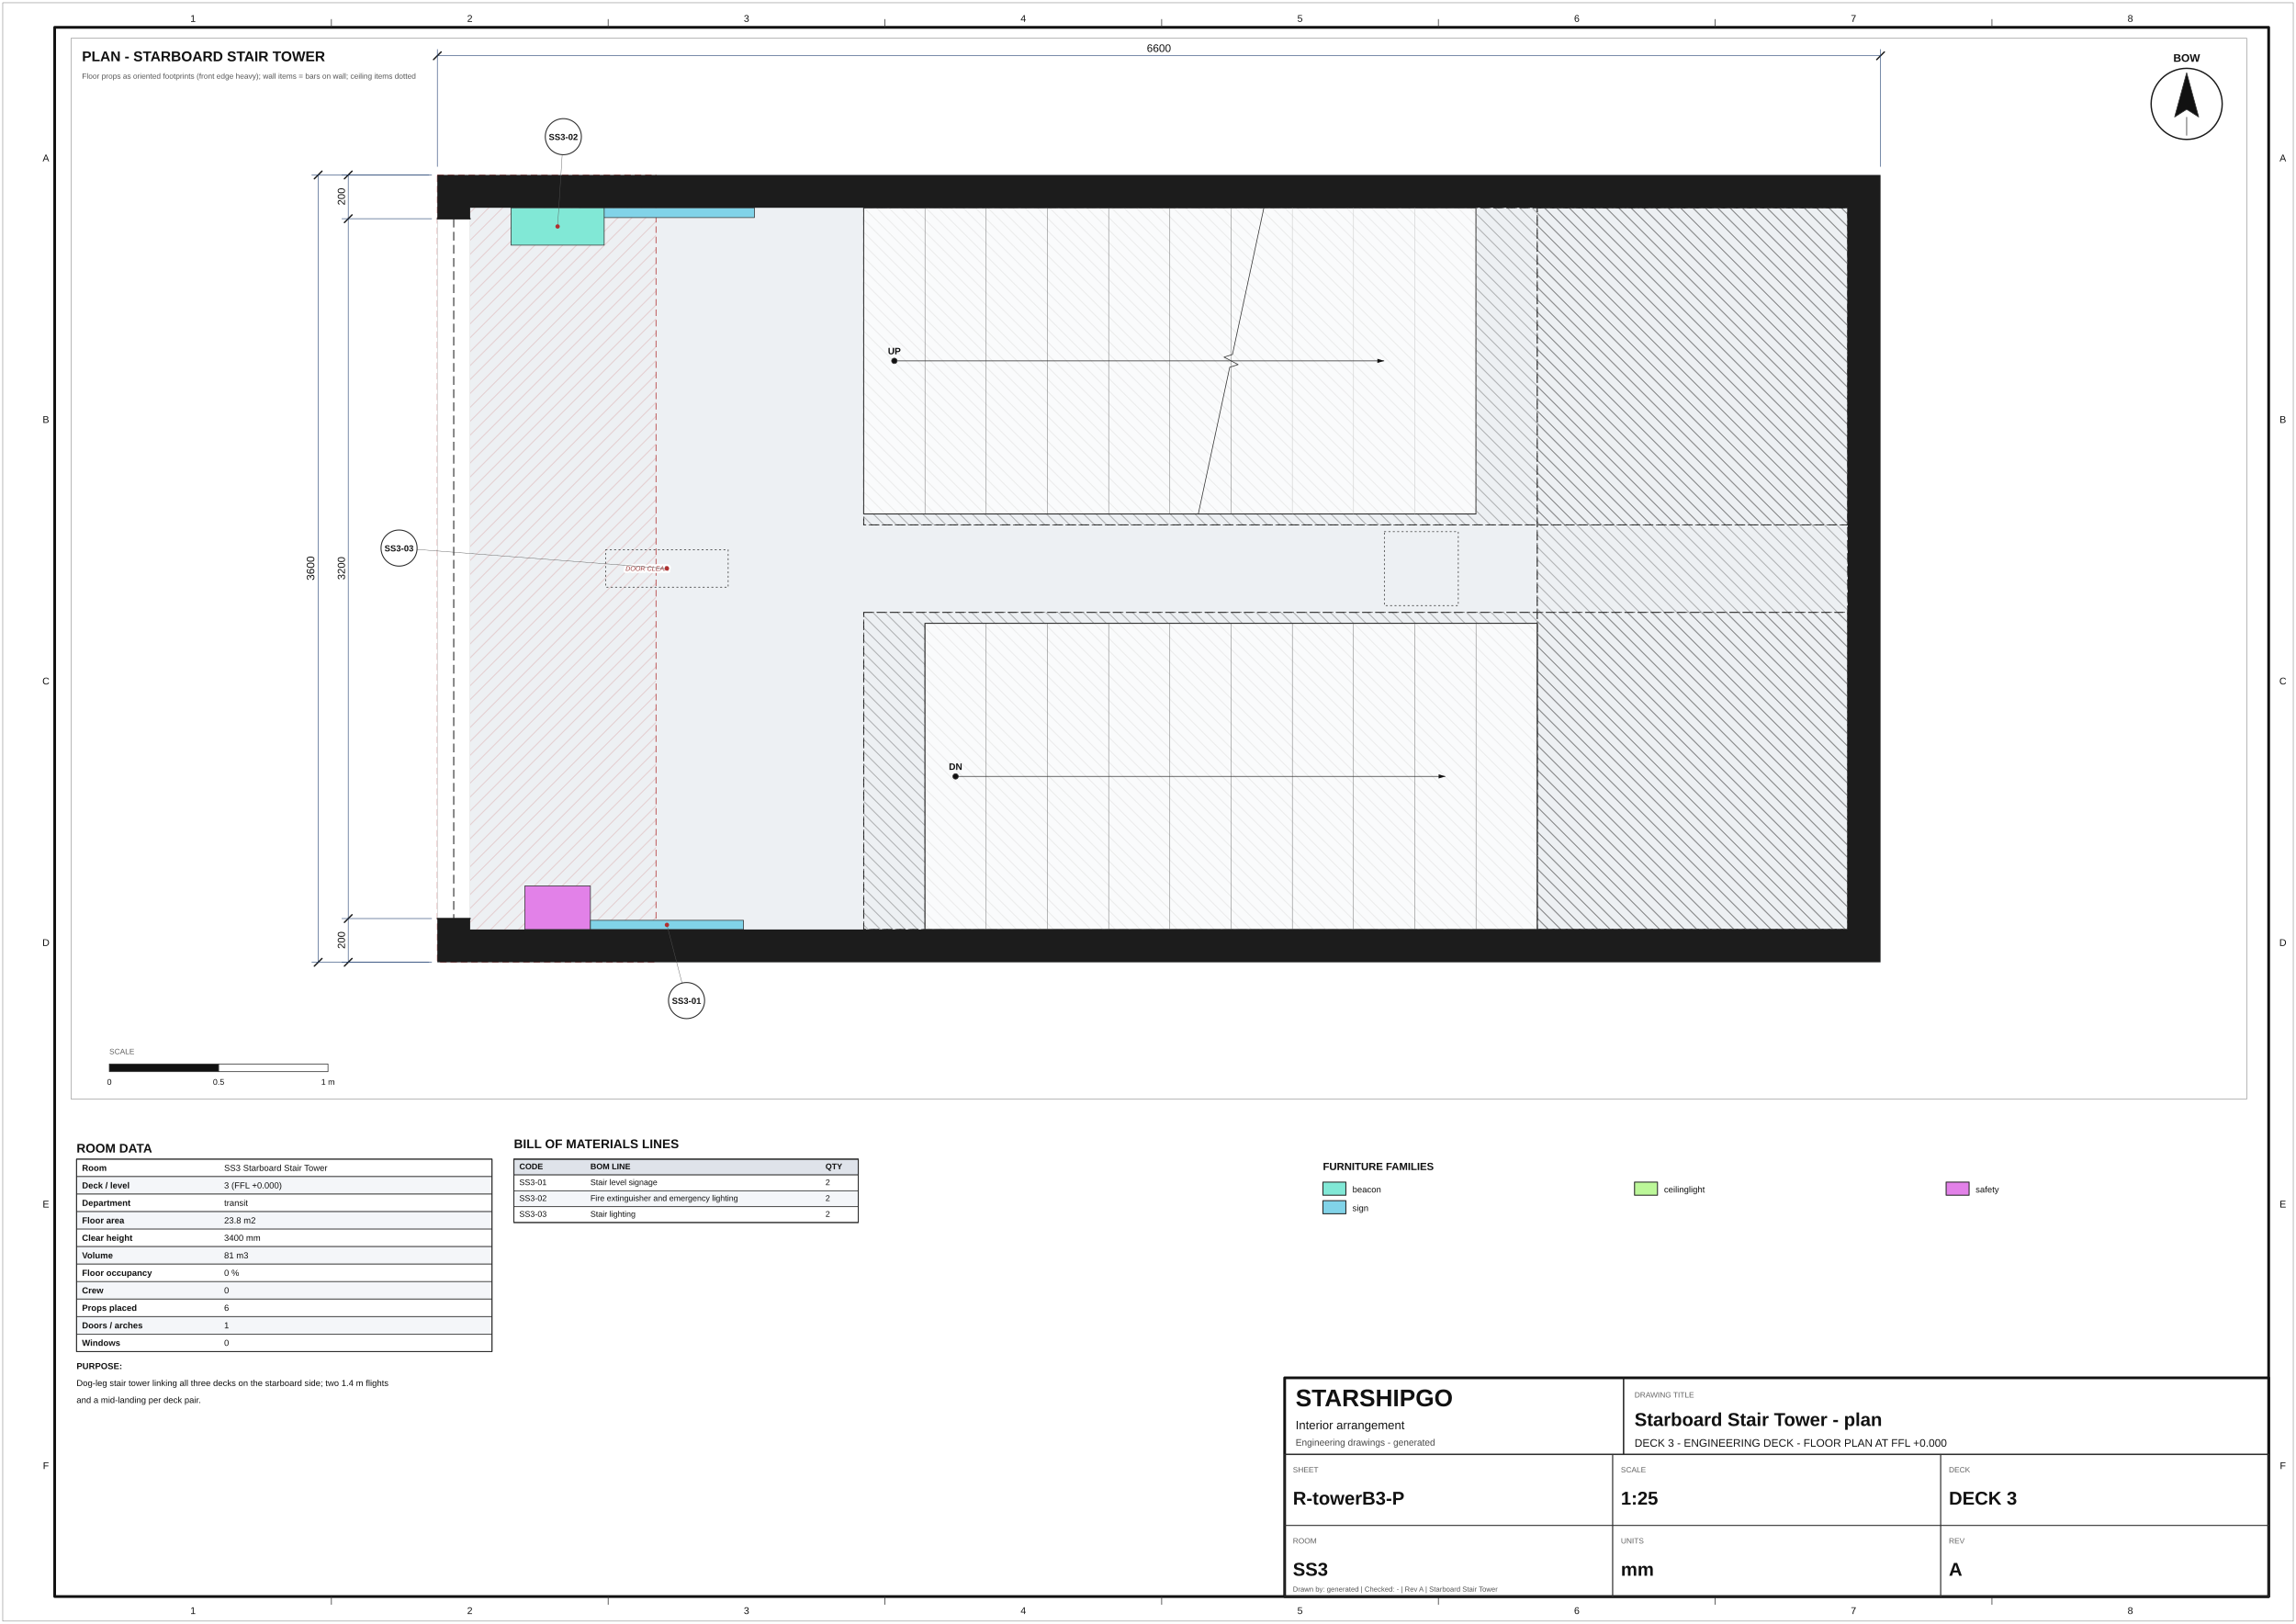
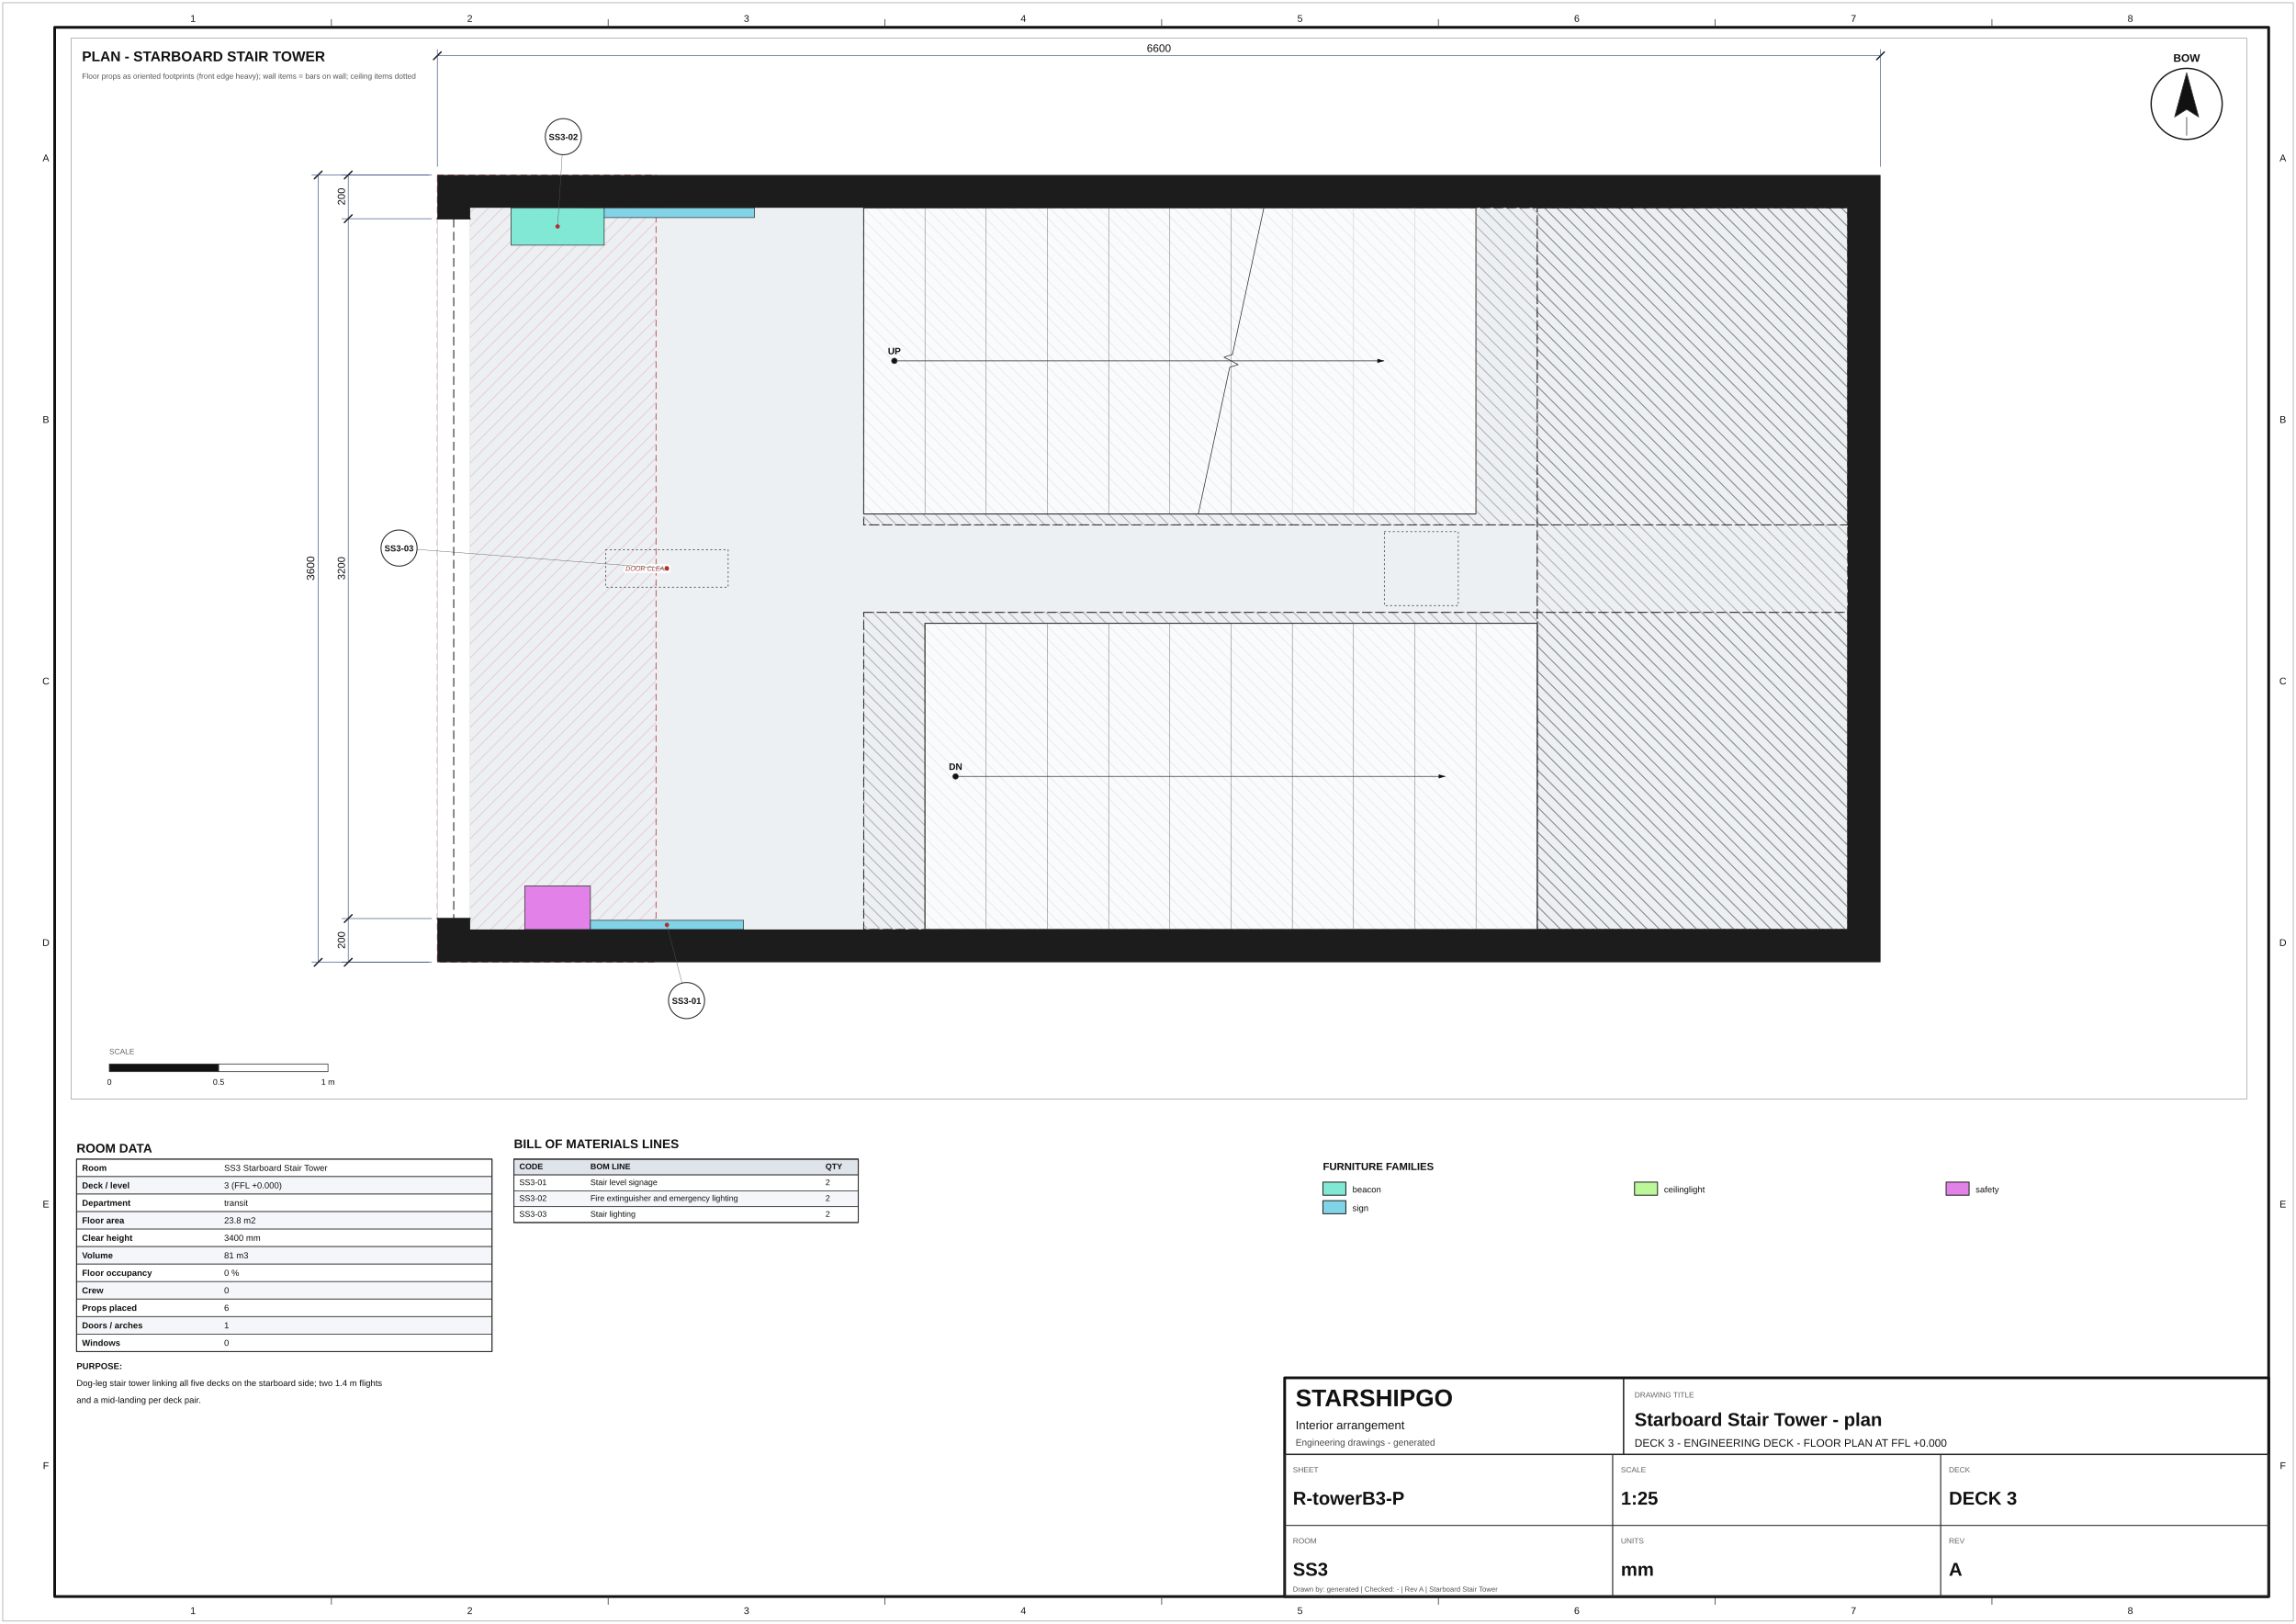
<svg xmlns="http://www.w3.org/2000/svg" width="420mm" height="297mm" viewBox="0 0 420 297">
  <style>
.t{font-family:Arial, Helvetica, 'DejaVu Sans', sans-serif;fill:#111}
.b{font-weight:bold}.i{font-style:italic}
.h{stroke:#111;stroke-width:.5;stroke-linejoin:round;stroke-linecap:round}
.m{stroke:#1a1a1a;stroke-width:.25;stroke-linejoin:round;stroke-linecap:round}
.n{stroke:#2a2a2a;stroke-width:.18;stroke-linejoin:round}
.f{stroke:#333;stroke-width:.13;stroke-linejoin:round}
.x{stroke:#555;stroke-width:.07}
.g{stroke:#9a9a9a;stroke-width:.1}
.gg{stroke:#c4c4c4;stroke-width:.08}
.d{stroke:#1d3c6e;stroke-width:.1}
.dsh{stroke:#222;stroke-width:.18;stroke-dasharray:1.6 .8}
.dot{stroke:#444;stroke-width:.14;stroke-dasharray:.25 .55;stroke-linecap:round}
.hid{stroke:#777;stroke-width:.12;stroke-dasharray:1 .7}
.cl{stroke:#b03030;stroke-width:.12;stroke-dasharray:5 1 1 1}
.cut{stroke:#b03030;stroke-width:.35;stroke-dasharray:6 1.2 1.2 1.2}
.red{stroke:#b03030;stroke-width:.13;stroke-dasharray:1.2 .7}
.none{stroke:none}
.halo{paint-order:stroke;stroke:#fff;stroke-width:.8;stroke-linejoin:round}
</style>
  <defs>
    <pattern id="hSlab" width="1.4" height="1.4" patternUnits="userSpaceOnUse" patternTransform="rotate(45)">
      <rect width="1.4" height="1.4" fill="#ececec" />
      <line x1="0" y1="0" x2="0" y2="1.4" stroke="#222" stroke-width=".13" />
    </pattern>
    <pattern id="hHull" width="1" height="1" patternUnits="userSpaceOnUse" patternTransform="rotate(45)">
      <rect width="1" height="1" fill="#c9d0da" />
      <line x1="0" y1="0" x2="0" y2="1" stroke="#111" stroke-width=".2" />
      <line x1="0" y1="0" x2="1" y2="0" stroke="#111" stroke-width=".1" />
    </pattern>
    <pattern id="hHole" width="1.6" height="1.6" patternUnits="userSpaceOnUse" patternTransform="rotate(-45)">
      <line x1="0" y1="0" x2="0" y2="1.6" stroke="#444" stroke-width=".12" />
    </pattern>
    <pattern id="hZone" width="1.8" height="1.8" patternUnits="userSpaceOnUse" patternTransform="rotate(45)">
      <line x1="0" y1="0" x2="0" y2="1.8" stroke="#d08080" stroke-width=".1" />
    </pattern>
    <pattern id="hPlen" width="1.6" height="1.6" patternUnits="userSpaceOnUse">
      <circle cx=".4" cy=".4" r=".12" fill="#888" />
      <circle cx="1.2" cy="1.2" r=".12" fill="#888" />
    </pattern>
    <pattern id="hGlass" width="2" height="2" patternUnits="userSpaceOnUse" patternTransform="rotate(45)">
      <rect width="2" height="2" fill="#d6ecf7" />
      <line x1="0" y1="0" x2="0" y2="2" stroke="#5a9abb" stroke-width=".08" />
    </pattern>
    <pattern id="hFloor" width="1.2" height="1.2" patternUnits="userSpaceOnUse" patternTransform="rotate(-45)">
      <rect width="1.2" height="1.2" fill="#f2f2f2" />
      <line x1="0" y1="0" x2="0" y2="1.2" stroke="#555" stroke-width=".1" />
    </pattern>
  </defs>
  <rect x="0" y="0" width="420" height="297" fill="#ffffff" />
  <rect x="13" y="7" width="398" height="194" class="x" fill="none" />
  <polygon points="80,32 344,32 344,176 80,176" class="none" fill="#edf0f3" />
  <polygon points="80,32 120,32 120,176 80,176" class="red" fill="url(#hZone)" />
  <text x="118.4" y="104.4" font-size="1.2" class="t i halo" text-anchor="middle" style="fill:#a04040">DOOR CLEAR</text>
  <polygon points="158,38 338,38 338,96 158,96" class="dsh" fill="url(#hHole)" />
  <polygon points="158,112 338,112 338,170 158,170" class="dsh" fill="url(#hHole)" />
  <polygon points="281.2,38 338,38 338,170 281.2,170" class="dsh" fill="url(#hHole)" />
  <polygon points="158,38 338,38 338,96 158,96" class="dot" fill="none" />
  <polygon points="158,112 338,112 338,170 158,170" class="dot" fill="none" />
  <polygon points="281.2,38 338,38 338,170 281.2,170" class="dot" fill="none" />
  <polygon points="108,170 96,170 96,162.04 108,162.04" class="f" fill="#e281e8" />
  <polygon points="106,38 138,38 138,39.8 106,39.8" class="f" fill="#81d3e8" />
  <polygon points="136,170 108,170 108,168.32 136,168.32" class="f" fill="#81d3e8" />
  <polygon points="93.48,38 110.52,38 110.52,44.84 93.48,44.84" class="f" fill="#81e8d6" />
  <polygon points="110.8,100.56 133.2,100.56 133.2,107.4 110.8,107.4" class="dot" fill="none" />
  <polygon points="253.24,97.24 266.76,97.24 266.76,110.76 253.24,110.76" class="dot" fill="none" />
  <polygon points="158,38 270,38 270,94 158,94" class="hid" fill="none" />
  <polygon points="281.2,114 169.2,114 169.2,170 281.2,170" class="hid" fill="none" />
  <polygon points="281.2,114 169.2,114 169.2,170 281.2,170" class="n" fill="#ffffff" fill-opacity="0.75" />
  <line x1="281.2" y1="114" x2="281.2" y2="170" class="x" />
  <line x1="270" y1="114" x2="270" y2="170" class="x" />
  <line x1="258.8" y1="114" x2="258.8" y2="170" class="x" />
  <line x1="247.6" y1="114" x2="247.6" y2="170" class="x" />
  <line x1="236.4" y1="114" x2="236.4" y2="170" class="x" />
  <line x1="225.2" y1="114" x2="225.2" y2="170" class="x" />
  <line x1="214" y1="114" x2="214" y2="170" class="x" />
  <line x1="202.8" y1="114" x2="202.8" y2="170" class="x" />
  <line x1="191.6" y1="114" x2="191.6" y2="170" class="x" />
  <line x1="180.4" y1="114" x2="180.4" y2="170" class="x" />
  <line x1="169.2" y1="114" x2="169.2" y2="170" class="x" />
  <line x1="174.8" y1="142" x2="264.4" y2="142" class="f" />
  <polygon points="264.4,142 263.16,142.38 263.16,141.62" class="none" fill="#111" />
  <text x="174.8" y="140.8" font-size="1.7" class="t b" text-anchor="middle">DN</text>
  <circle cx="174.8" cy="142" r="0.5" class="f" fill="#111" />
  <polygon points="158,38 270,38 270,94 158,94" class="n" fill="#ffffff" fill-opacity="0.75" />
  <line x1="158" y1="38" x2="158" y2="94" class="x" />
  <line x1="169.2" y1="38" x2="169.2" y2="94" class="x" />
  <line x1="180.4" y1="38" x2="180.4" y2="94" class="x" />
  <line x1="191.6" y1="38" x2="191.6" y2="94" class="x" />
  <line x1="202.8" y1="38" x2="202.8" y2="94" class="x" />
  <line x1="214" y1="38" x2="214" y2="94" class="x" />
  <line x1="225.2" y1="38" x2="225.2" y2="94" class="x" />
  <line x1="236.4" y1="38" x2="236.4" y2="94" class="gg" />
  <line x1="247.6" y1="38" x2="247.6" y2="94" class="gg" />
  <line x1="258.8" y1="38" x2="258.8" y2="94" class="gg" />
  <line x1="270" y1="38" x2="270" y2="94" class="gg" />
  <polyline points="231.2,38 225.45,64.83 223.91,65.32 226.49,66.68 224.95,67.17 219.2,94" class="f" fill="none" />
  <line x1="163.6" y1="66" x2="253.2" y2="66" class="f" />
  <polygon points="253.2,66 251.96,66.38 251.96,65.62" class="none" fill="#111" />
  <text x="163.6" y="64.8" font-size="1.7" class="t b" text-anchor="middle">UP</text>
  <circle cx="163.6" cy="66" r="0.5" class="f" fill="#111" />
  <path d="M80 32 L344 32 L344 176 L80 176Z M86 38 L338 38 L338 170 L86 170Z " class="none" fill="#1c1c1c" fill-rule="evenodd" />
  <polygon points="80,40 80,168 86,168 86,40" class="none" fill="#ffffff" />
  <line x1="80" y1="40" x2="86" y2="40" class="m" />
  <line x1="80" y1="168" x2="86" y2="168" class="m" />
  <line x1="83" y1="40" x2="83" y2="168" class="dsh" />
  <line x1="124.77" y1="179.81" x2="122" y2="169.16" class="x" />
  <circle cx="122" cy="169.16" r="0.4" class="none" fill="#b03030" />
  <line x1="102.84" y1="28.29" x2="102" y2="41.42" class="x" />
  <circle cx="102" cy="41.42" r="0.4" class="none" fill="#b03030" />
  <line x1="76.29" y1="100.49" x2="122" y2="103.98" class="x" />
  <circle cx="122" cy="103.98" r="0.4" class="none" fill="#b03030" />
  <circle cx="125.59" cy="183" r="3.3" class="n" fill="#fff" />
  <text x="125.59" y="183.6" font-size="1.6" class="t b" text-anchor="middle">SS3-01</text>
  <circle cx="103.05" cy="25" r="3.3" class="n" fill="#fff" />
  <text x="103.05" y="25.6" font-size="1.6" class="t b" text-anchor="middle">SS3-02</text>
  <circle cx="73" cy="100.24" r="3.3" class="n" fill="#fff" />
  <text x="73" y="100.84" font-size="1.6" class="t b" text-anchor="middle">SS3-03</text>
  <line x1="80" y1="10.2" x2="344" y2="10.2" class="d" />
  <line x1="79.3" y1="10.9" x2="80.7" y2="9.5" class="m" />
  <line x1="343.3" y1="10.9" x2="344.7" y2="9.5" class="m" />
  <line x1="80" y1="30.5" x2="80" y2="9" class="d" />
  <line x1="344" y1="30.5" x2="344" y2="9" class="d" />
  <text x="212" y="9.5" font-size="2" class="t" text-anchor="middle">6600</text>
  <line x1="58.2" y1="32" x2="58.2" y2="176" class="d" />
  <line x1="57.5" y1="32.7" x2="58.9" y2="31.3" class="m" />
  <line x1="57.5" y1="176.7" x2="58.9" y2="175.3" class="m" />
  <line x1="78.5" y1="32" x2="57" y2="32" class="d" />
  <line x1="78.5" y1="176" x2="57" y2="176" class="d" />
  <text x="57.5" y="106.16" font-size="2" class="t" transform="rotate(-90 57.5 106.16)">3600</text>
  <line x1="63.7" y1="32" x2="63.7" y2="176" class="d" />
  <line x1="63" y1="32.7" x2="64.4" y2="31.3" class="m" />
  <line x1="79" y1="32" x2="62.5" y2="32" class="d" />
  <line x1="63" y1="40.7" x2="64.4" y2="39.3" class="m" />
  <line x1="79" y1="40" x2="62.5" y2="40" class="d" />
  <line x1="63" y1="168.7" x2="64.4" y2="167.3" class="m" />
  <line x1="79" y1="168" x2="62.5" y2="168" class="d" />
  <line x1="63" y1="176.7" x2="64.4" y2="175.3" class="m" />
  <line x1="79" y1="176" x2="62.5" y2="176" class="d" />
  <text x="63.1" y="37.54" font-size="1.9" class="t" transform="rotate(-90 63.1 37.54)">200</text>
  <text x="63.1" y="106.05" font-size="1.9" class="t" transform="rotate(-90 63.1 106.05)">3200</text>
  <text x="63.1" y="173.54" font-size="1.9" class="t" transform="rotate(-90 63.1 173.54)">200</text>
  <circle cx="400" cy="19" r="6.5" class="m" fill="#fff" />
  <polygon points="400,13.3 402.2,21.4 400,20 397.8,21.4" class="f" fill="#111" />
  <line x1="400" y1="21.4" x2="400" y2="24.8" class="f" />
  <text x="400" y="11.3" font-size="2" class="t b" text-anchor="middle">BOW</text>
  <text x="20" y="192.8" font-size="1.4" class="t" style="fill:#666">SCALE</text>
  <rect x="20" y="194.6" width="20" height="1.4" class="f" fill="#111" />
  <rect x="40" y="194.6" width="20" height="1.4" class="f" fill="#fff" />
  <text x="20" y="198.4" font-size="1.5" class="t" text-anchor="middle">0</text>
  <text x="40" y="198.4" font-size="1.5" class="t" text-anchor="middle">0.5</text>
  <text x="60" y="198.4" font-size="1.5" class="t" text-anchor="middle">1 m</text>
  <text x="14" y="210.8" font-size="2.3" class="t b">ROOM DATA</text>
  <rect x="14" y="212" width="76" height="3.2" class="f" fill="#ffffff" />
  <text x="15" y="214.15" font-size="1.6" class="t b">Room</text>
  <text x="41" y="214.15" font-size="1.6" class="t">SS3  Starboard Stair Tower</text>
  <rect x="14" y="215.2" width="76" height="3.2" class="f" fill="#f4f6f9" />
  <text x="15" y="217.35" font-size="1.6" class="t b">Deck / level</text>
  <text x="41" y="217.35" font-size="1.6" class="t">3  (FFL +0.000)</text>
  <rect x="14" y="218.4" width="76" height="3.2" class="f" fill="#ffffff" />
  <text x="15" y="220.55" font-size="1.6" class="t b">Department</text>
  <text x="41" y="220.55" font-size="1.6" class="t">transit</text>
  <rect x="14" y="221.6" width="76" height="3.2" class="f" fill="#f4f6f9" />
  <text x="15" y="223.75" font-size="1.6" class="t b">Floor area</text>
  <text x="41" y="223.75" font-size="1.6" class="t">23.8 m2</text>
  <rect x="14" y="224.8" width="76" height="3.2" class="f" fill="#ffffff" />
  <text x="15" y="226.95" font-size="1.6" class="t b">Clear height</text>
  <text x="41" y="226.95" font-size="1.6" class="t">3400 mm</text>
  <rect x="14" y="228" width="76" height="3.2" class="f" fill="#f4f6f9" />
  <text x="15" y="230.15" font-size="1.6" class="t b">Volume</text>
  <text x="41" y="230.15" font-size="1.6" class="t">81 m3</text>
  <rect x="14" y="231.2" width="76" height="3.2" class="f" fill="#ffffff" />
  <text x="15" y="233.35" font-size="1.6" class="t b">Floor occupancy</text>
  <text x="41" y="233.35" font-size="1.6" class="t">0 %</text>
  <rect x="14" y="234.4" width="76" height="3.2" class="f" fill="#f4f6f9" />
  <text x="15" y="236.55" font-size="1.6" class="t b">Crew</text>
  <text x="41" y="236.55" font-size="1.6" class="t">0</text>
  <rect x="14" y="237.6" width="76" height="3.2" class="f" fill="#ffffff" />
  <text x="15" y="239.75" font-size="1.6" class="t b">Props placed</text>
  <text x="41" y="239.75" font-size="1.6" class="t">6</text>
  <rect x="14" y="240.8" width="76" height="3.2" class="f" fill="#f4f6f9" />
  <text x="15" y="242.95" font-size="1.6" class="t b">Doors / arches</text>
  <text x="41" y="242.95" font-size="1.6" class="t">1</text>
  <rect x="14" y="244" width="76" height="3.2" class="f" fill="#ffffff" />
  <text x="15" y="246.15" font-size="1.6" class="t b">Windows</text>
  <text x="41" y="246.15" font-size="1.6" class="t">0</text>
  <rect x="14" y="212" width="76" height="35.2" class="n" fill="none" />
  <text x="14" y="250.4" font-size="1.6" class="t b">PURPOSE:</text>
-   <text x="14" y="253.5" font-size="1.6" class="t">Dog-leg stair tower linking all three decks on the starboard side; two 1.4 m flights</text>
+   <text x="14" y="253.5" font-size="1.6" class="t">Dog-leg stair tower linking all five decks on the starboard side; two 1.4 m flights</text>
  <text x="14" y="256.6" font-size="1.6" class="t">and a mid-landing per deck pair.</text>
  <text x="94" y="210" font-size="2.3" class="t b">BILL OF MATERIALS LINES</text>
  <rect x="94" y="212" width="63" height="2.9" class="n" fill="#dfe3ea" />
  <text x="95" y="213.85" font-size="1.5" class="t b">CODE</text>
  <text x="108" y="213.85" font-size="1.5" class="t b">BOM LINE</text>
  <text x="151" y="213.85" font-size="1.5" class="t b">QTY</text>
  <rect x="94" y="214.9" width="63" height="2.9" class="f" fill="#ffffff" />
  <text x="95" y="216.75" font-size="1.5" class="t">SS3-01</text>
  <text x="108" y="216.75" font-size="1.5" class="t">Stair level signage</text>
  <text x="151" y="216.75" font-size="1.5" class="t">2</text>
  <rect x="94" y="217.8" width="63" height="2.9" class="f" fill="#f4f6f9" />
  <text x="95" y="219.65" font-size="1.5" class="t">SS3-02</text>
  <text x="108" y="219.65" font-size="1.5" class="t">Fire extinguisher and emergency lighting</text>
  <text x="151" y="219.65" font-size="1.5" class="t">2</text>
  <rect x="94" y="220.7" width="63" height="2.9" class="f" fill="#ffffff" />
  <text x="95" y="222.55" font-size="1.5" class="t">SS3-03</text>
  <text x="108" y="222.55" font-size="1.5" class="t">Stair lighting</text>
  <text x="151" y="222.55" font-size="1.5" class="t">2</text>
  <rect x="94" y="212" width="63" height="11.6" class="n" fill="none" />
  <text x="242" y="214" font-size="1.9" class="t b">FURNITURE FAMILIES</text>
  <rect x="242" y="216.2" width="4.2" height="2.4" class="n" fill="#81e8d6" />
  <text x="247.4" y="218.1" font-size="1.6" class="t">beacon</text>
  <rect x="299" y="216.2" width="4.2" height="2.4" class="n" fill="#bcf799" />
  <text x="304.4" y="218.1" font-size="1.6" class="t">ceilinglight</text>
  <rect x="356" y="216.2" width="4.2" height="2.4" class="n" fill="#e281e8" />
  <text x="361.4" y="218.1" font-size="1.6" class="t">safety</text>
  <rect x="242" y="219.6" width="4.2" height="2.4" class="n" fill="#81d3e8" />
  <text x="247.4" y="221.5" font-size="1.6" class="t">sign</text>
  <text x="15" y="11.2" font-size="2.6" class="t b">PLAN - STARBOARD STAIR TOWER</text>
  <text x="15" y="14.4" font-size="1.4" class="t" style="fill:#555">Floor props as oriented footprints (front edge heavy); wall items = bars on wall; ceiling items dotted</text>
  <rect x="0.5" y="0.5" width="419" height="296" class="x" fill="none" />
  <rect x="10" y="5" width="405" height="287" class="h" fill="none" />
  <text x="35.31" y="4" font-size="1.8" class="t" text-anchor="middle">1</text>
  <text x="35.31" y="295.2" font-size="1.8" class="t" text-anchor="middle">1</text>
  <text x="85.94" y="4" font-size="1.8" class="t" text-anchor="middle">2</text>
  <text x="85.94" y="295.2" font-size="1.8" class="t" text-anchor="middle">2</text>
  <line x1="60.62" y1="3.5" x2="60.62" y2="5" class="f" />
  <line x1="60.62" y1="292" x2="60.62" y2="293.5" class="f" />
  <text x="136.56" y="4" font-size="1.8" class="t" text-anchor="middle">3</text>
  <text x="136.56" y="295.2" font-size="1.8" class="t" text-anchor="middle">3</text>
  <line x1="111.25" y1="3.5" x2="111.25" y2="5" class="f" />
  <line x1="111.25" y1="292" x2="111.25" y2="293.5" class="f" />
  <text x="187.19" y="4" font-size="1.8" class="t" text-anchor="middle">4</text>
  <text x="187.19" y="295.2" font-size="1.8" class="t" text-anchor="middle">4</text>
  <line x1="161.88" y1="3.5" x2="161.88" y2="5" class="f" />
  <line x1="161.88" y1="292" x2="161.88" y2="293.5" class="f" />
  <text x="237.81" y="4" font-size="1.8" class="t" text-anchor="middle">5</text>
  <text x="237.81" y="295.2" font-size="1.8" class="t" text-anchor="middle">5</text>
  <line x1="212.5" y1="3.5" x2="212.5" y2="5" class="f" />
  <line x1="212.5" y1="292" x2="212.5" y2="293.5" class="f" />
  <text x="288.44" y="4" font-size="1.8" class="t" text-anchor="middle">6</text>
  <text x="288.44" y="295.2" font-size="1.8" class="t" text-anchor="middle">6</text>
  <line x1="263.12" y1="3.5" x2="263.12" y2="5" class="f" />
  <line x1="263.12" y1="292" x2="263.12" y2="293.5" class="f" />
  <text x="339.06" y="4" font-size="1.8" class="t" text-anchor="middle">7</text>
  <text x="339.06" y="295.2" font-size="1.8" class="t" text-anchor="middle">7</text>
  <line x1="313.75" y1="3.5" x2="313.75" y2="5" class="f" />
  <line x1="313.75" y1="292" x2="313.75" y2="293.5" class="f" />
  <text x="389.69" y="4" font-size="1.8" class="t" text-anchor="middle">8</text>
  <text x="389.69" y="295.2" font-size="1.8" class="t" text-anchor="middle">8</text>
  <line x1="364.38" y1="3.5" x2="364.38" y2="5" class="f" />
  <line x1="364.38" y1="292" x2="364.38" y2="293.5" class="f" />
  <text x="8.4" y="29.52" font-size="1.8" class="t" text-anchor="middle">A</text>
  <text x="417.6" y="29.52" font-size="1.8" class="t" text-anchor="middle">A</text>
  <text x="8.4" y="77.35" font-size="1.8" class="t" text-anchor="middle">B</text>
  <text x="417.6" y="77.35" font-size="1.8" class="t" text-anchor="middle">B</text>
  <text x="8.4" y="125.18" font-size="1.8" class="t" text-anchor="middle">C</text>
  <text x="417.6" y="125.18" font-size="1.8" class="t" text-anchor="middle">C</text>
  <text x="8.4" y="173.02" font-size="1.8" class="t" text-anchor="middle">D</text>
  <text x="417.6" y="173.02" font-size="1.8" class="t" text-anchor="middle">D</text>
  <text x="8.4" y="220.85" font-size="1.8" class="t" text-anchor="middle">E</text>
  <text x="417.6" y="220.85" font-size="1.8" class="t" text-anchor="middle">E</text>
  <text x="8.4" y="268.68" font-size="1.8" class="t" text-anchor="middle">F</text>
  <text x="417.6" y="268.68" font-size="1.8" class="t" text-anchor="middle">F</text>
  <rect x="235" y="252" width="180" height="40" class="h" fill="#ffffff" />
  <line x1="235" y1="266" x2="415" y2="266" class="m" />
  <line x1="297" y1="252" x2="297" y2="266" class="m" />
  <text x="237" y="257.2" font-size="4.4" class="t b">STARSHIPGO</text>
  <text x="237" y="261.4" font-size="2.2" class="t">Interior arrangement</text>
  <text x="237" y="264.4" font-size="1.7" class="t" style="fill:#444">Engineering drawings - generated</text>
  <text x="299" y="255.6" font-size="1.4" class="t" style="fill:#666">DRAWING TITLE</text>
  <text x="299" y="260.8" font-size="3.4" class="t b">Starboard Stair Tower - plan</text>
  <text x="299" y="264.6" font-size="2" class="t">DECK 3 - ENGINEERING DECK  -  FLOOR PLAN AT FFL +0.000</text>
  <rect x="235" y="266" width="60" height="13" class="f" fill="none" />
  <text x="236.5" y="269.3" font-size="1.4" class="t" style="fill:#666">SHEET</text>
  <text x="236.5" y="275.2" font-size="3.4" class="t b">R-towerB3-P</text>
  <rect x="295" y="266" width="60" height="13" class="f" fill="none" />
  <text x="296.5" y="269.3" font-size="1.4" class="t" style="fill:#666">SCALE</text>
  <text x="296.5" y="275.2" font-size="3.4" class="t b">1:25</text>
  <rect x="355" y="266" width="60" height="13" class="f" fill="none" />
  <text x="356.5" y="269.3" font-size="1.4" class="t" style="fill:#666">DECK</text>
  <text x="356.5" y="275.2" font-size="3.4" class="t b">DECK 3</text>
  <rect x="235" y="279" width="60" height="13" class="f" fill="none" />
  <text x="236.5" y="282.3" font-size="1.4" class="t" style="fill:#666">ROOM</text>
  <text x="236.5" y="288.2" font-size="3.4" class="t b">SS3</text>
  <rect x="295" y="279" width="60" height="13" class="f" fill="none" />
  <text x="296.5" y="282.3" font-size="1.4" class="t" style="fill:#666">UNITS</text>
  <text x="296.5" y="288.2" font-size="3.4" class="t b">mm</text>
  <rect x="355" y="279" width="60" height="13" class="f" fill="none" />
  <text x="356.5" y="282.3" font-size="1.4" class="t" style="fill:#666">REV</text>
  <text x="356.5" y="288.2" font-size="3.4" class="t b">A</text>
  <text x="236.5" y="291.1" font-size="1.3" class="t" style="fill:#555">Drawn by: generated   |   Checked: -   |   Rev A   |   Starboard Stair Tower</text>
</svg>
